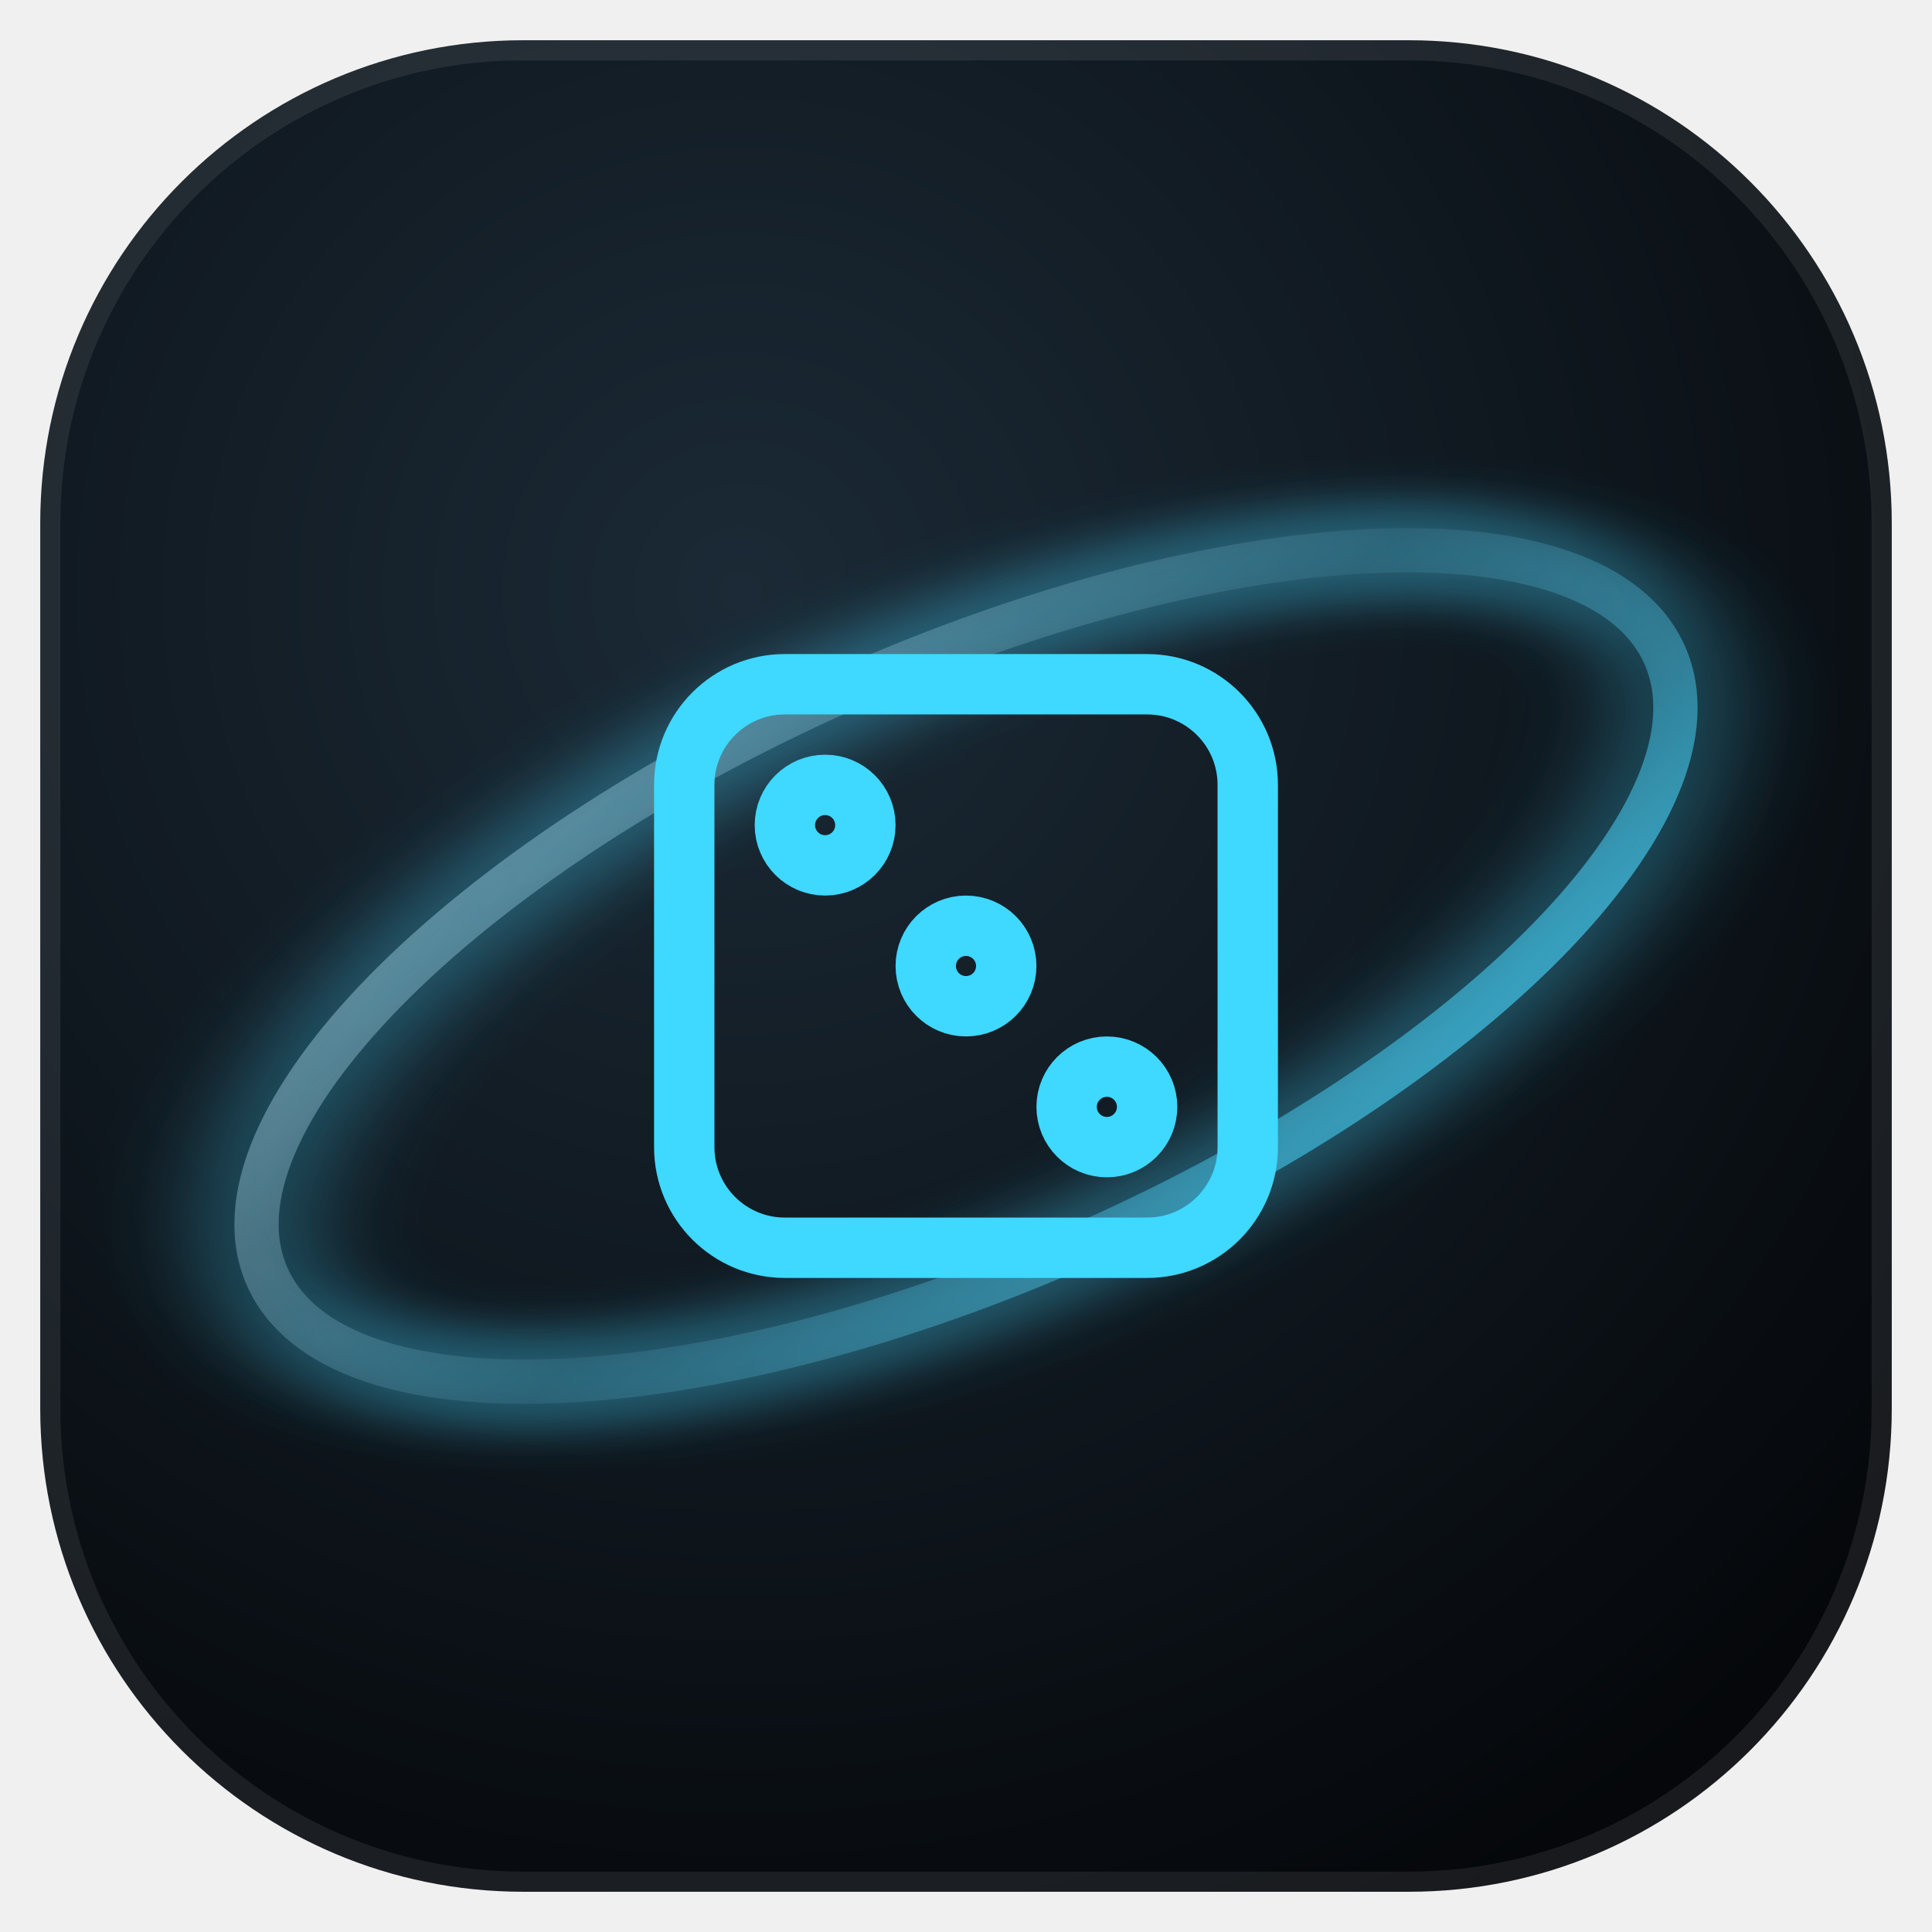
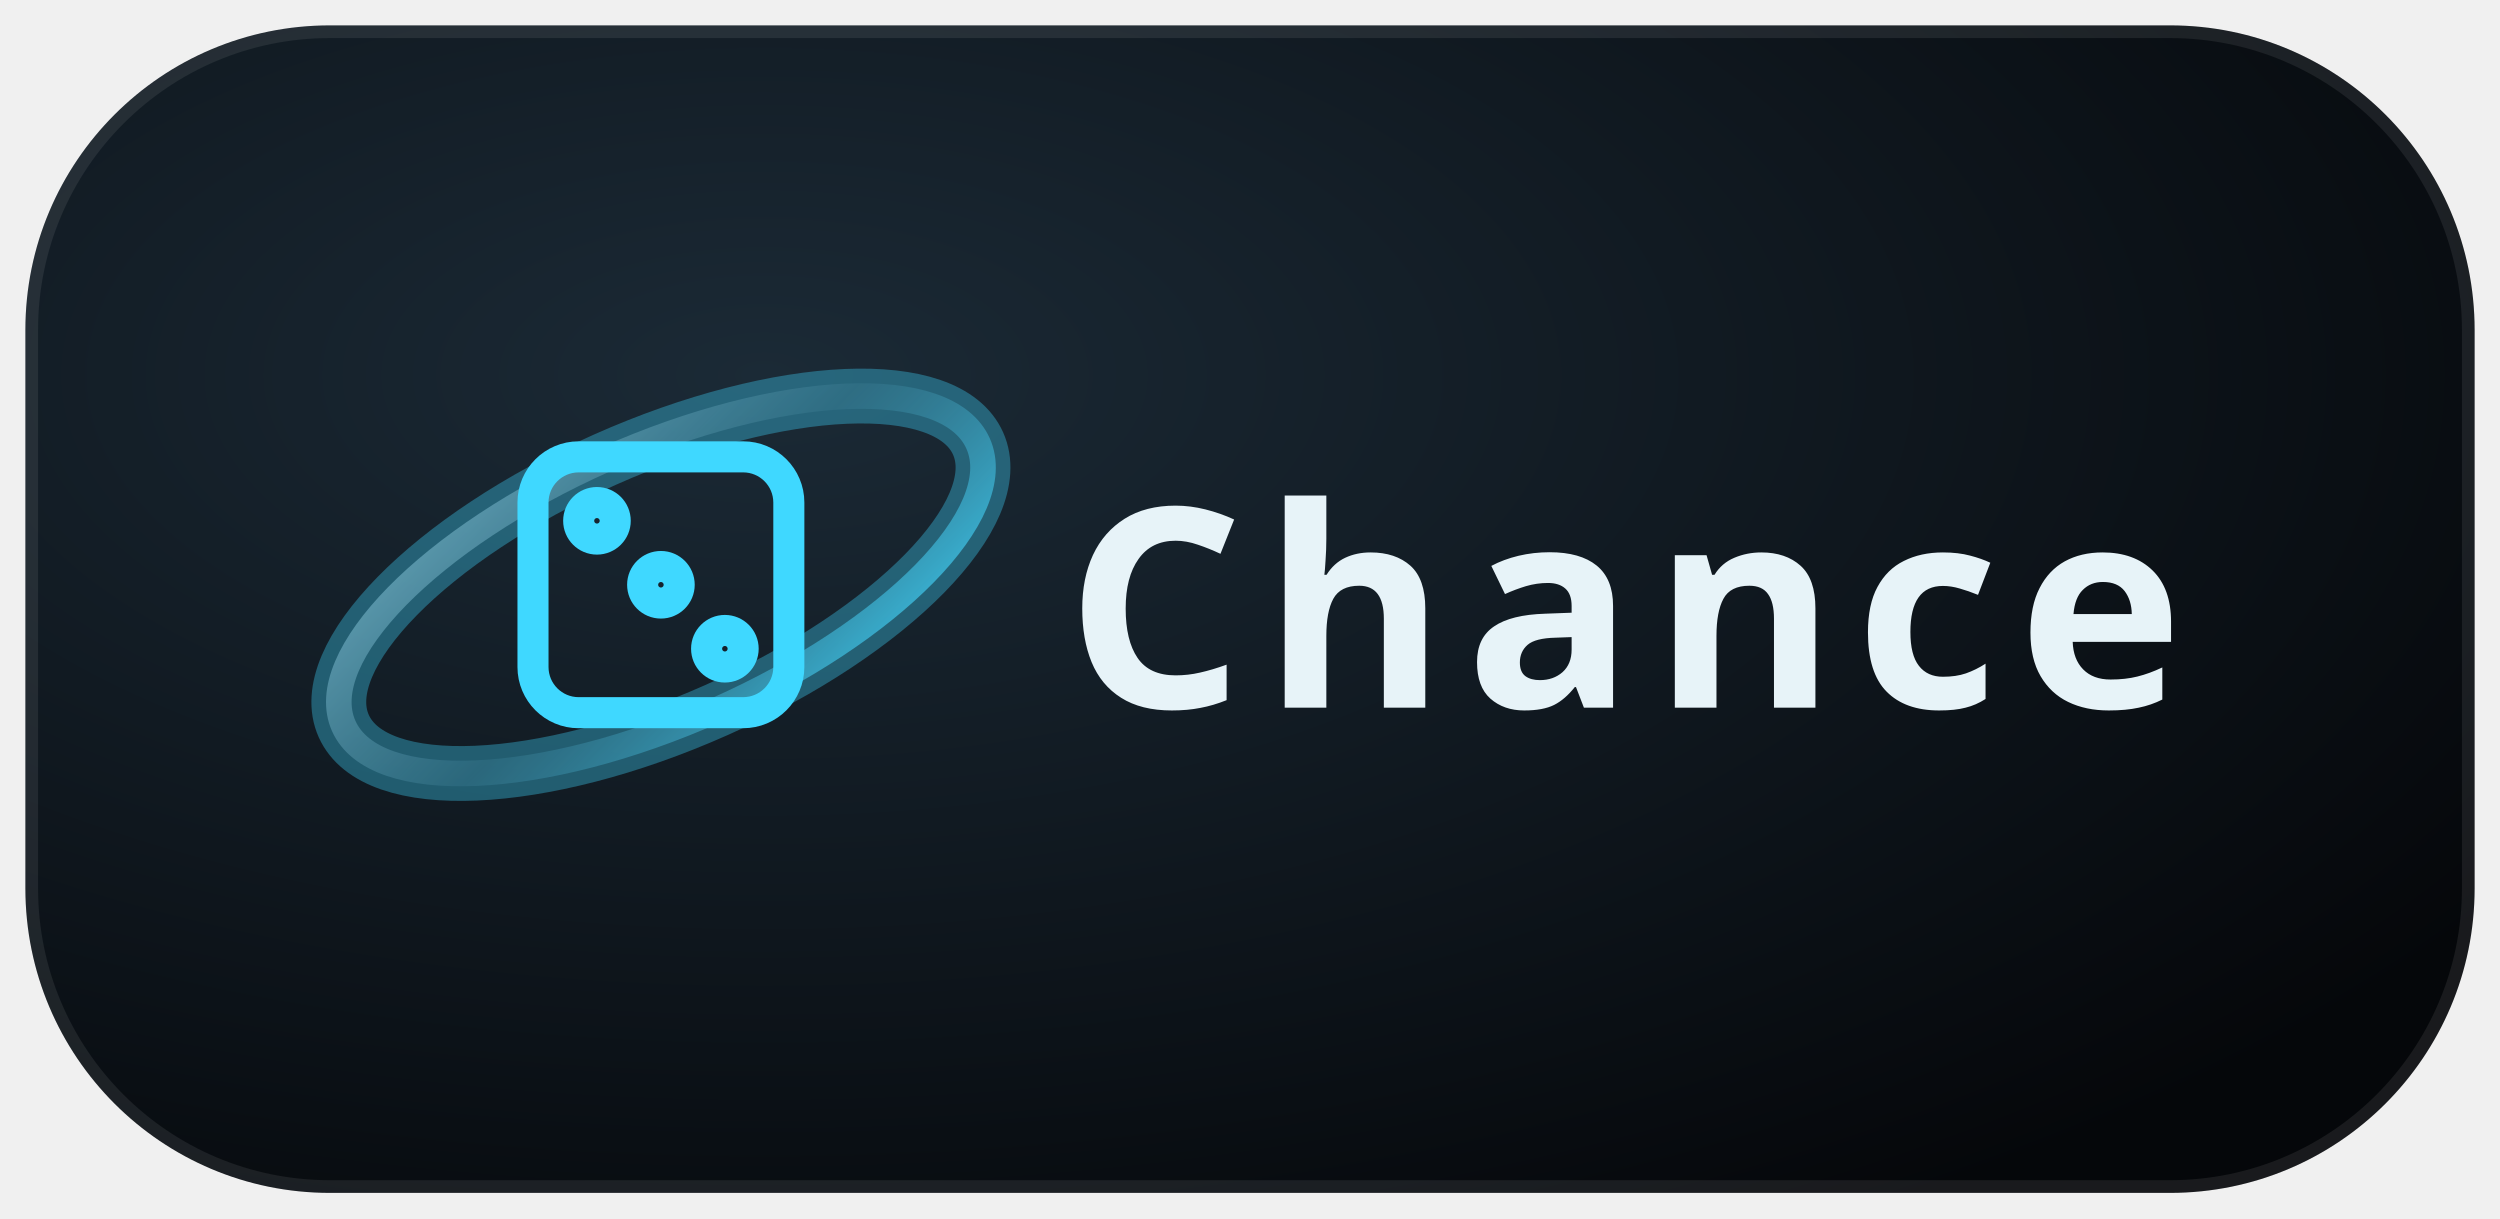
- <svg xmlns="http://www.w3.org/2000/svg" viewBox="0 0 96 96" role="img" aria-label="Chance">
+ <svg xmlns="http://www.w3.org/2000/svg" viewBox="0 0 197 96" role="img" aria-label="Chance">
  <defs>
-     <radialGradient id="glass" cx="38%" cy="30%" r="80%">
+     <radialGradient id="glass-chance" cx="30%" cy="30%" r="85%">
      <stop offset="0" stop-color="#1b2a36" />
      <stop offset="1" stop-color="#05070a" />
    </radialGradient>
-     <linearGradient id="ring" x1="0" y1="0" x2="1" y2="1">
+     <linearGradient id="ring-chance" x1="0" y1="0" x2="1" y2="1">
      <stop offset="0" stop-color="#d9e6ee" stop-opacity="0.55" />
      <stop offset="0.5" stop-color="#3a4a57" stop-opacity="0.35" />
      <stop offset="1" stop-color="#3fd8ff" stop-opacity="0.9" />
    </linearGradient>
  </defs>
-   <rect x="2" y="2" width="92" height="92" rx="24" fill="url(#glass)" />
-   <rect x="2.5" y="2.5" width="91" height="91" rx="23.5" fill="none" stroke="#ffffff" stroke-opacity="0.08" />
-   <ellipse cx="48" cy="48" rx="38" ry="15" transform="rotate(-24 48 48)" fill="none" stroke="url(#ring)" stroke-width="2.2" />
-   <ellipse cx="48" cy="48" rx="38" ry="15" transform="rotate(-24 48 48)" fill="none" stroke="#3fd8ff" stroke-opacity="0.35" stroke-width="5" stroke-linecap="round" style="filter:blur(2px)" />
-   <g fill="none" stroke="#3fd8ff" stroke-width="3" stroke-linecap="round" stroke-linejoin="round">
-     <rect x="34" y="34" width="28" height="28" rx="5" />
-     <circle cx="41" cy="41" r="2" />
-     <circle cx="55" cy="55" r="2" />
-     <circle cx="48" cy="48" r="2" />
+   <rect x="2" y="2" width="193" height="92" rx="24" fill="url(#glass-chance)" />
+   <rect x="2.5" y="2.5" width="192" height="91" rx="23.5" fill="none" stroke="#ffffff" stroke-opacity="0.08" />
+   <g transform="translate(6 0) scale(0.72) translate(16 16)">
+     <ellipse cx="48" cy="48" rx="38" ry="15" transform="rotate(-24 48 48)" fill="none" stroke="url(#ring-chance)" stroke-width="2.8" />
+     <ellipse cx="48" cy="48" rx="38" ry="15" transform="rotate(-24 48 48)" fill="none" stroke="#3fd8ff" stroke-opacity="0.35" stroke-width="6" stroke-linecap="round" />
+     <g fill="none" stroke="#3fd8ff" stroke-width="3.4" stroke-linecap="round" stroke-linejoin="round">
+       <rect x="34" y="34" width="28" height="28" rx="5" />
+       <circle cx="41" cy="41" r="2" />
+       <circle cx="55" cy="55" r="2" />
+       <circle cx="48" cy="48" r="2" />
+     </g>
  </g>
+   <text x="84" y="48" dominant-baseline="middle" font-family="Orbitron, 'Segoe UI', system-ui, sans-serif" font-size="22" font-weight="600" letter-spacing="1.5" fill="#e7f3f8">Chance</text>
</svg>
